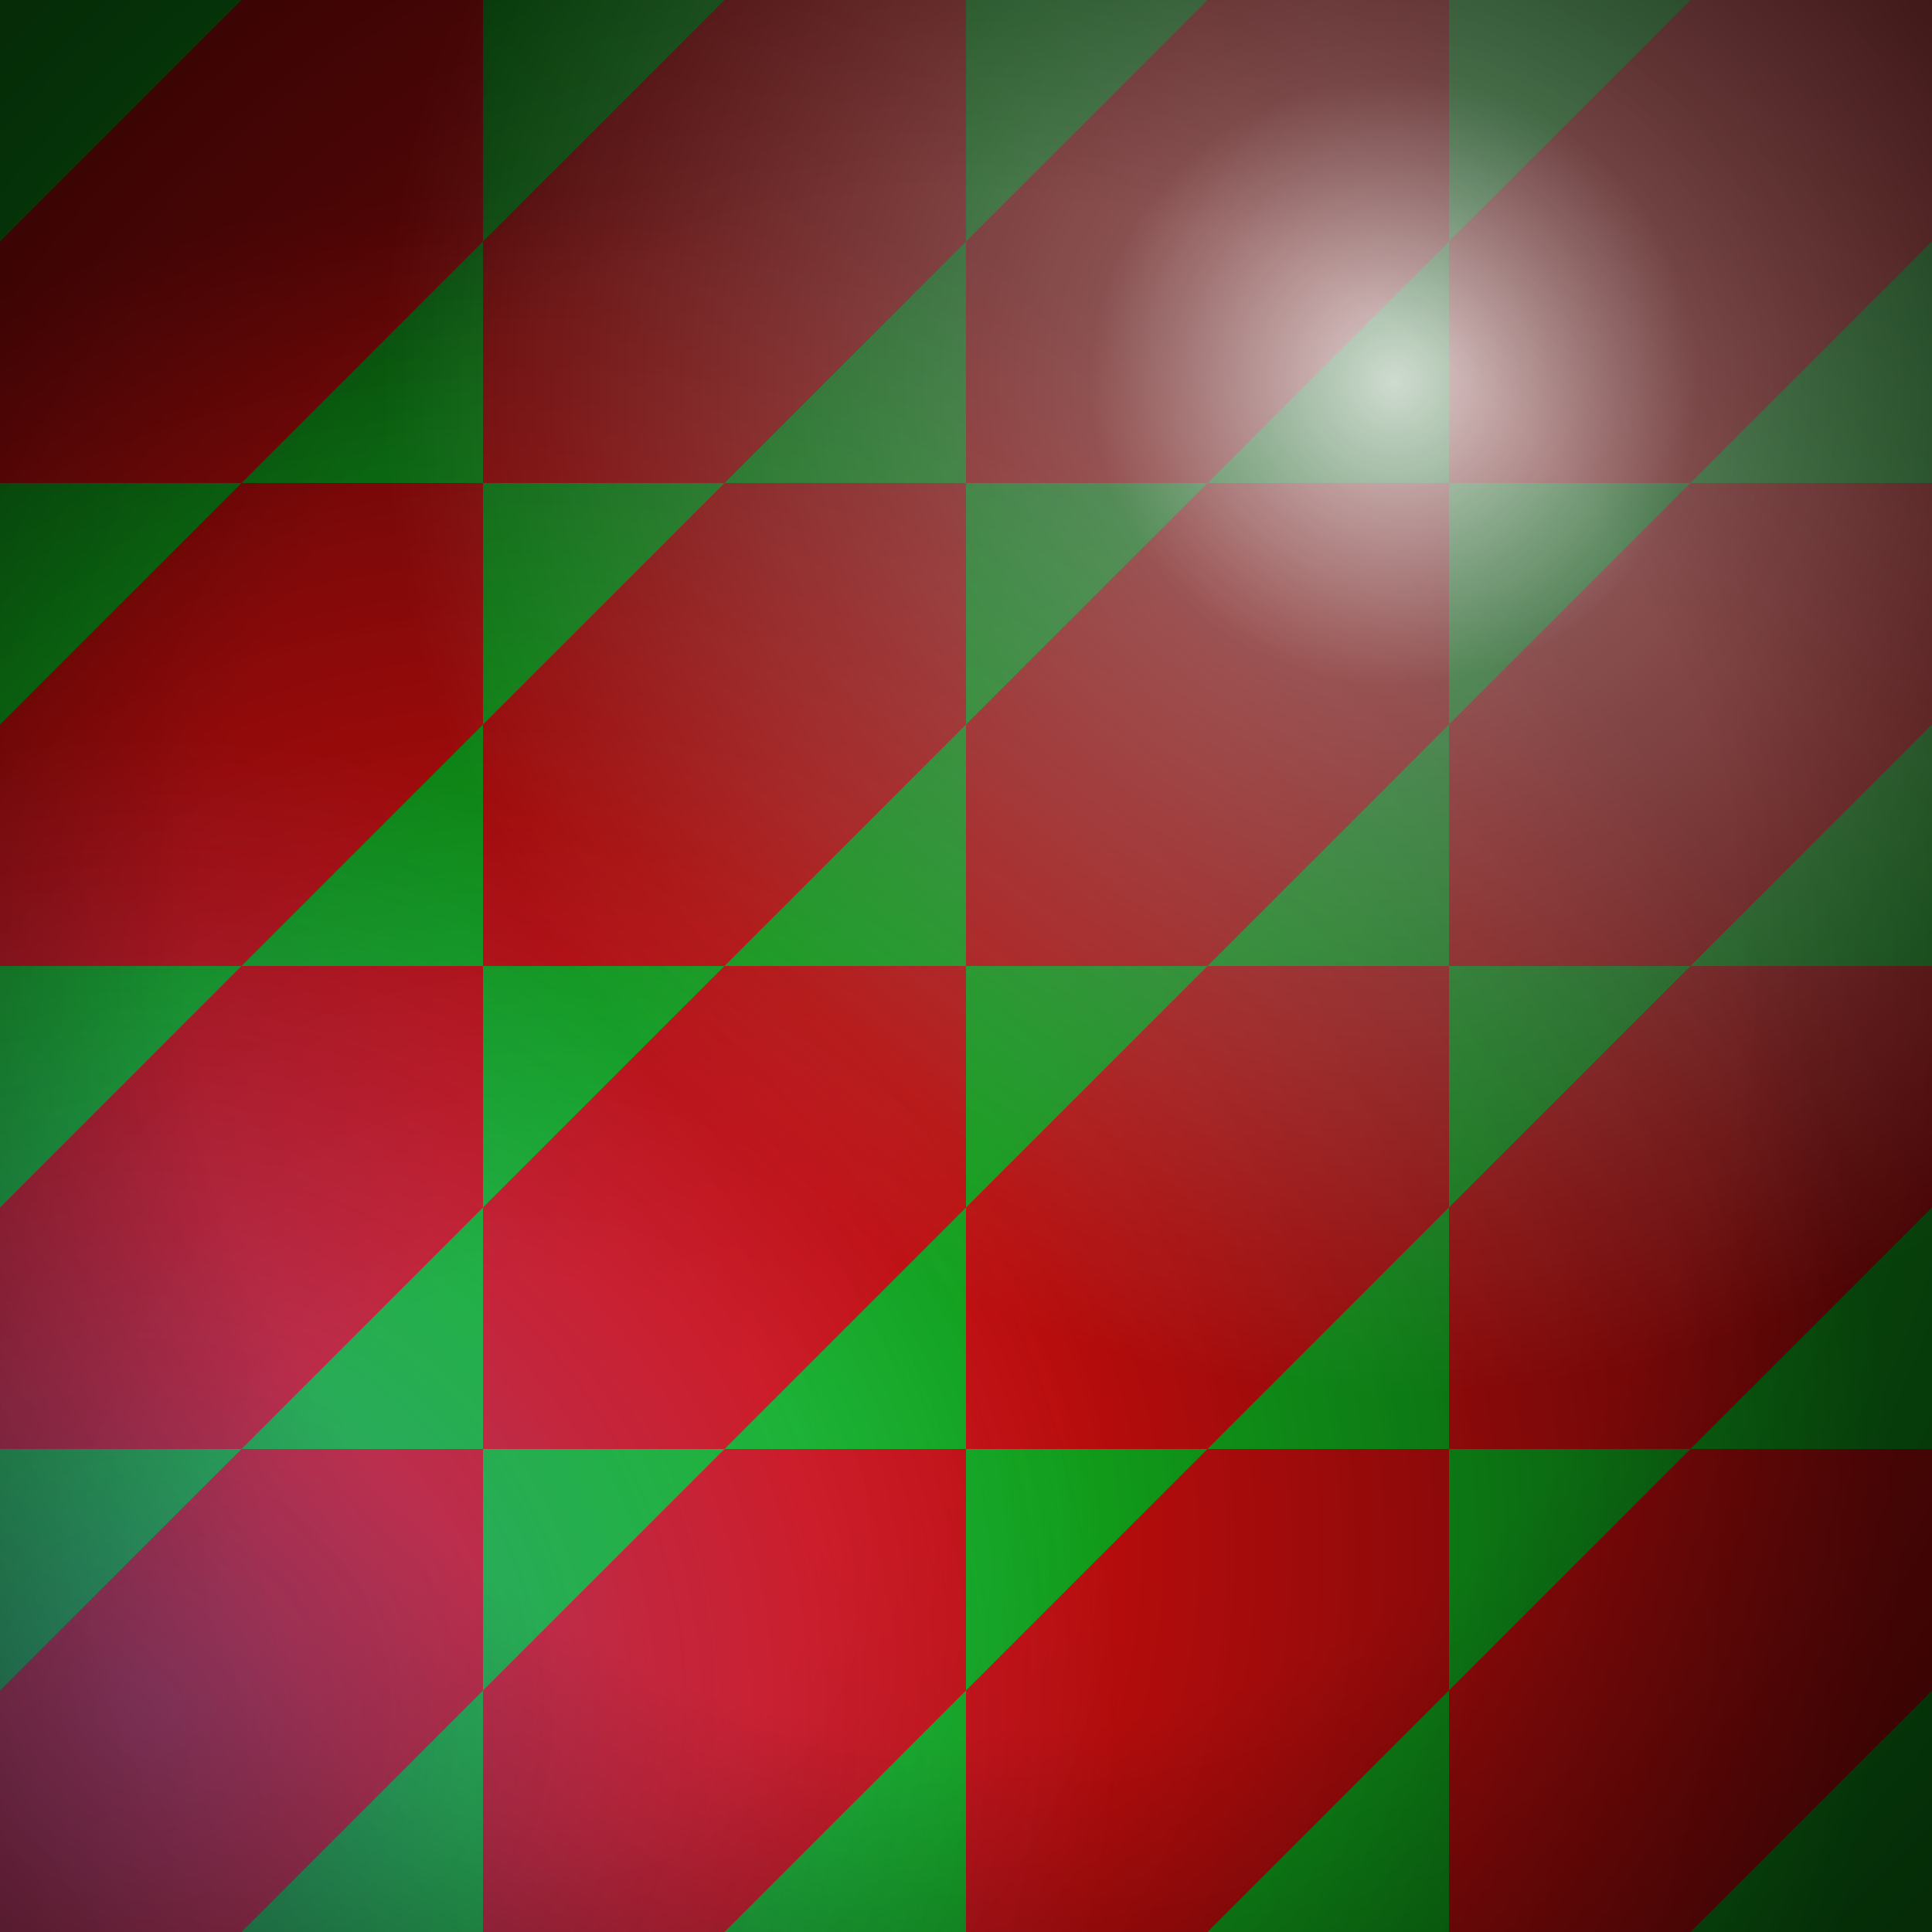
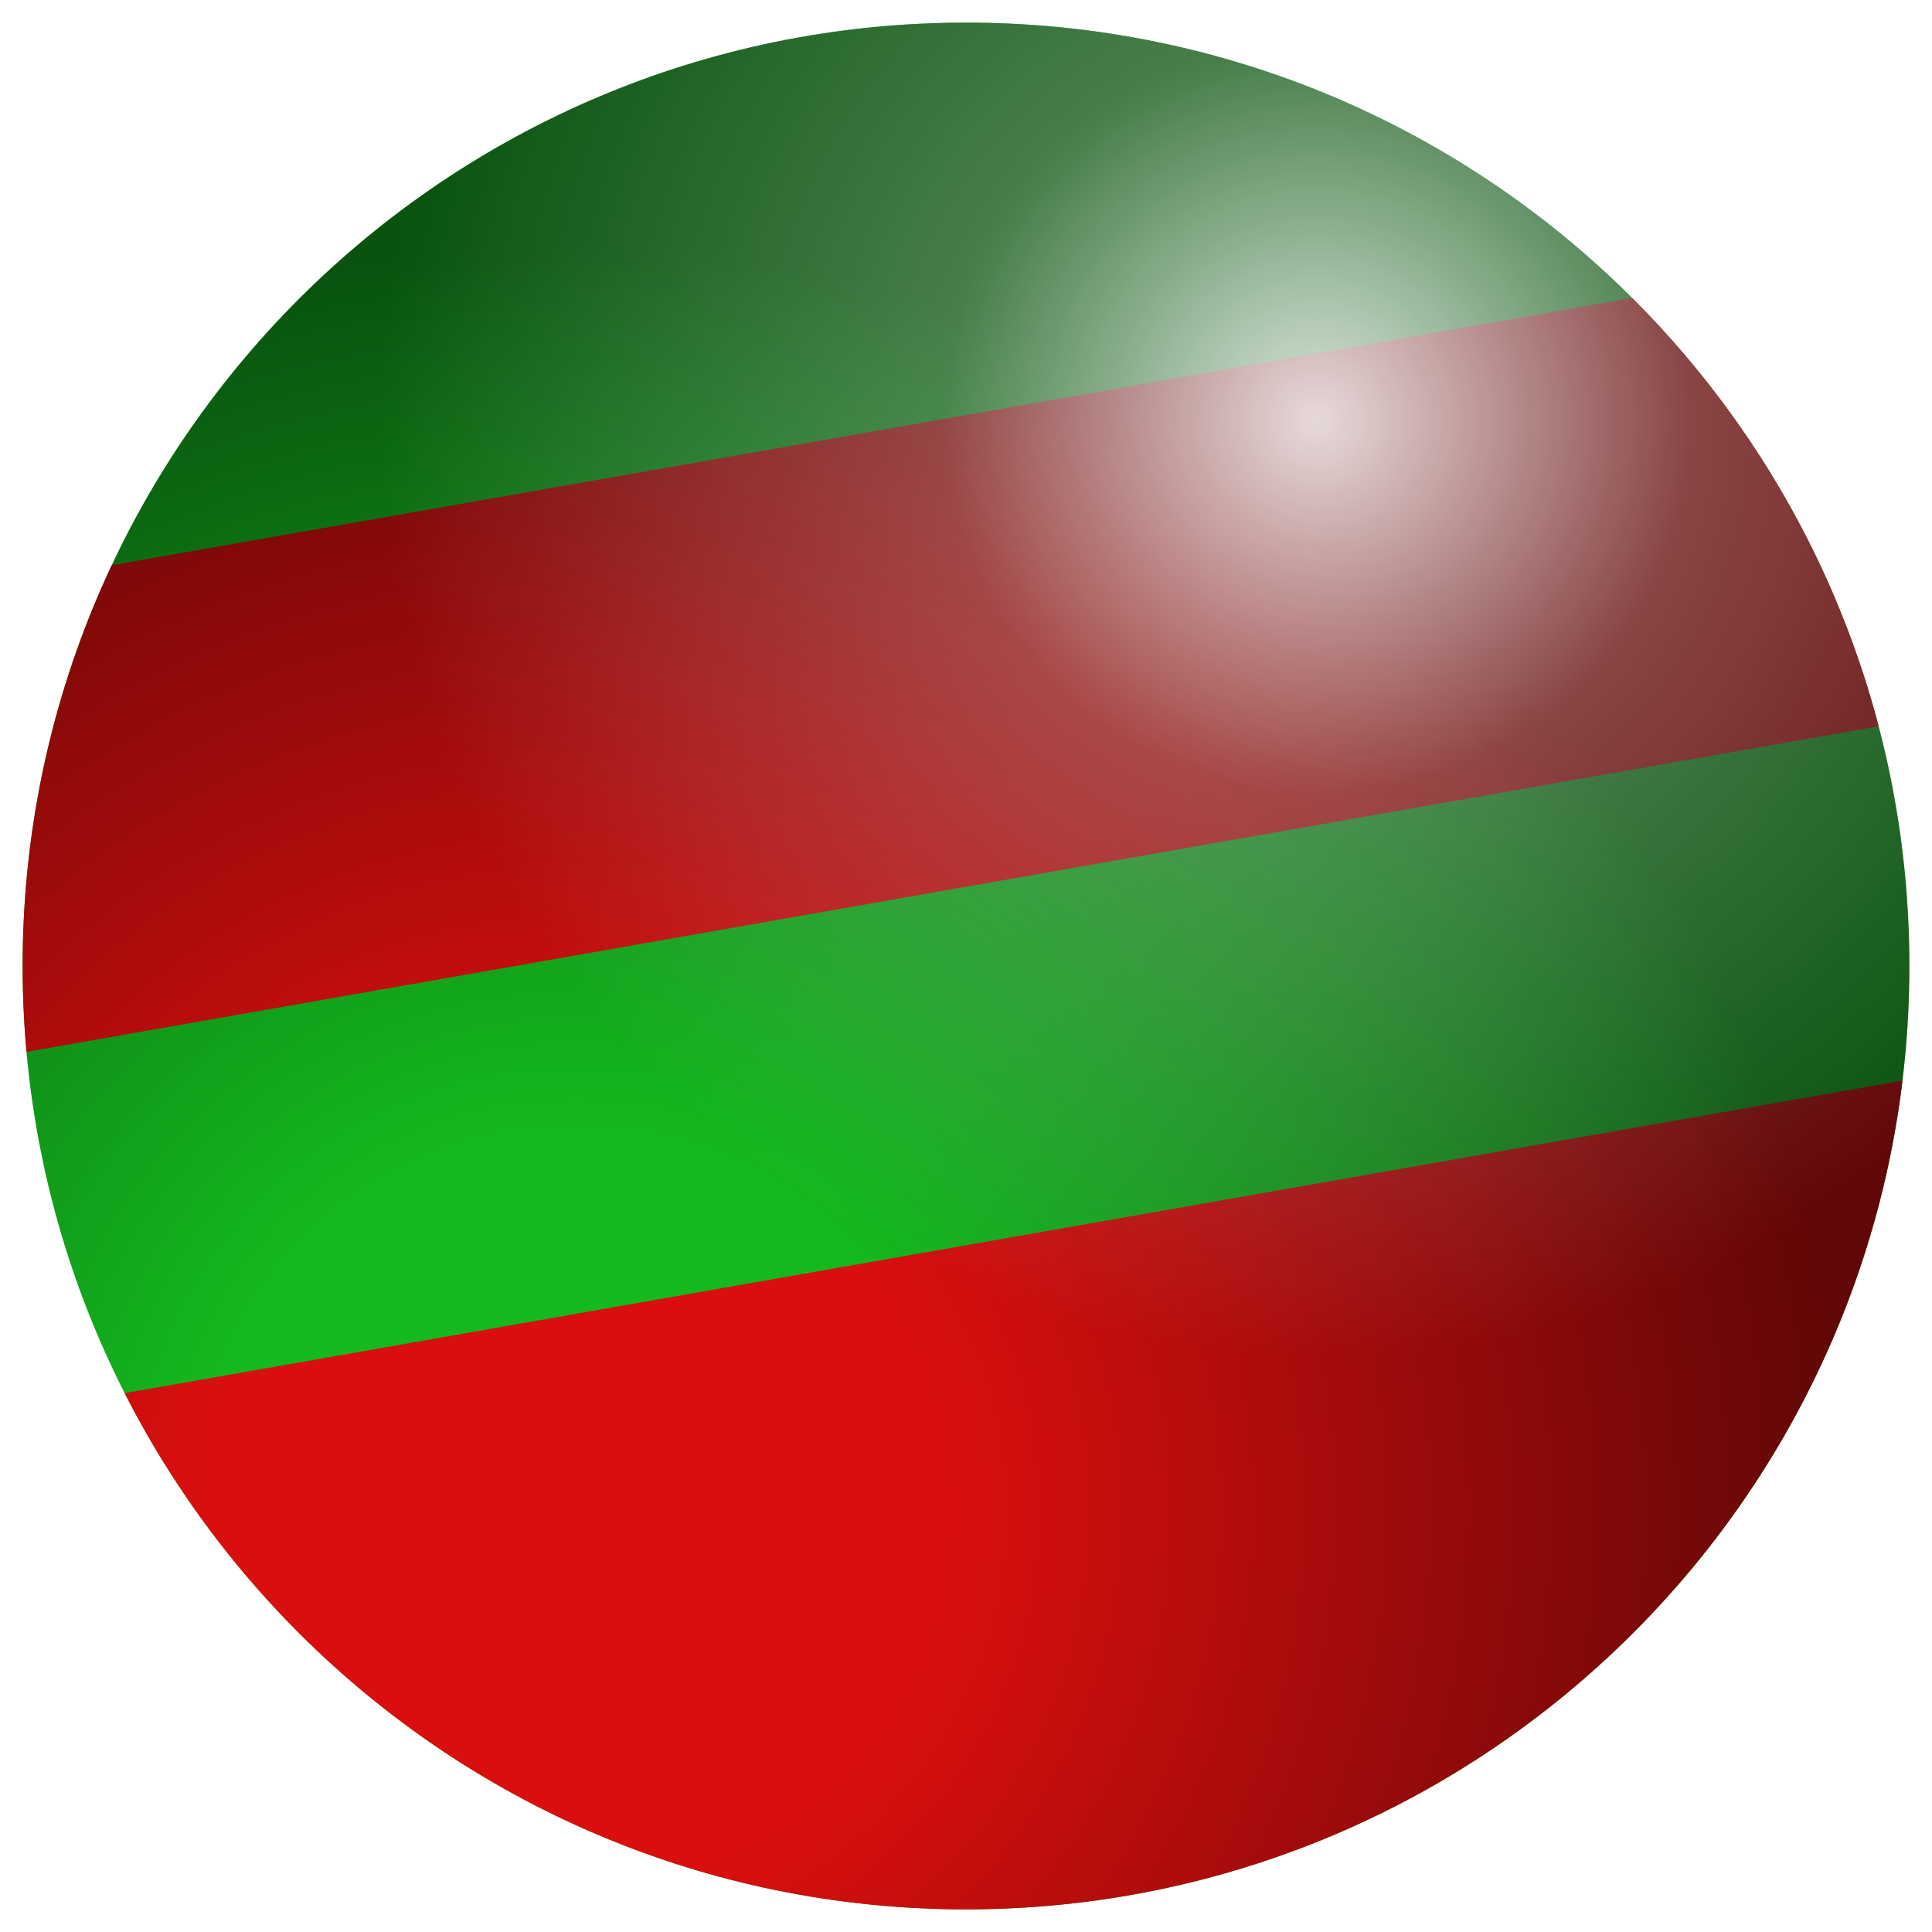
<svg xmlns="http://www.w3.org/2000/svg" viewBox="0 0 1024 1024" width="1024" height="1024">
  <defs>
-     <pattern id="stripes" width="256" height="256" patternUnits="userSpaceOnUse">
-       <rect width="256" height="256" fill="#D90F0F" />
-       <polygon points="0,0 128,0 0,128" fill="#14B81F" />
-       <polygon points="128,256 256,256 256,128" fill="#14B81F" />
-     </pattern>
-     <radialGradient id="highlight" cx="72%" cy="20%" r="52%">
-       <stop offset="0%" stop-color="white" stop-opacity="0.80" />
-       <stop offset="30%" stop-color="white" stop-opacity="0.30" />
+     <clipPath id="sphere-clip">
+       <circle cx="512" cy="512" r="500" />
+     </clipPath>
+     <radialGradient id="highlight" cx="68%" cy="22%" r="48%">
+       <stop offset="0%" stop-color="white" stop-opacity="0.85" />
+       <stop offset="40%" stop-color="white" stop-opacity="0.25" />
      <stop offset="100%" stop-color="white" stop-opacity="0" />
    </radialGradient>
-     <radialGradient id="shadow" cx="28%" cy="80%" r="70%">
-       <stop offset="20%" stop-color="black" stop-opacity="0" />
-       <stop offset="100%" stop-color="black" stop-opacity="0.60" />
-     </radialGradient>
-     <radialGradient id="rim" cx="8%" cy="88%" r="50%">
-       <stop offset="0%" stop-color="#6688FF" stop-opacity="0.40" />
-       <stop offset="100%" stop-color="#6688FF" stop-opacity="0" />
-     </radialGradient>
-     <radialGradient id="vignette" cx="50%" cy="50%" r="72%">
-       <stop offset="55%" stop-color="black" stop-opacity="0" />
-       <stop offset="100%" stop-color="black" stop-opacity="0.45" />
+     <radialGradient id="shadow" cx="30%" cy="78%" r="65%">
+       <stop offset="30%" stop-color="black" stop-opacity="0" />
+       <stop offset="100%" stop-color="black" stop-opacity="0.55" />
    </radialGradient>
  </defs>
-   <rect width="1024" height="1024" fill="url(#stripes)" />
-   <rect width="1024" height="1024" fill="url(#shadow)" />
-   <rect width="1024" height="1024" fill="url(#rim)" />
-   <rect width="1024" height="1024" fill="url(#highlight)" />
-   <rect width="1024" height="1024" fill="url(#vignette)" />
+   <g clip-path="url(#sphere-clip)">
+     <rect width="1024" height="1024" fill="#14B81F" />
+     <polygon points="0,310 1024,130 1024,380 0,560" fill="#D90F0F" />
+     <polygon points="0,750 1024,570 1024,1024 0,1024" fill="#D90F0F" />
+     <rect width="1024" height="1024" fill="url(#shadow)" />
+     <rect width="1024" height="1024" fill="url(#highlight)" />
+   </g>
</svg>
